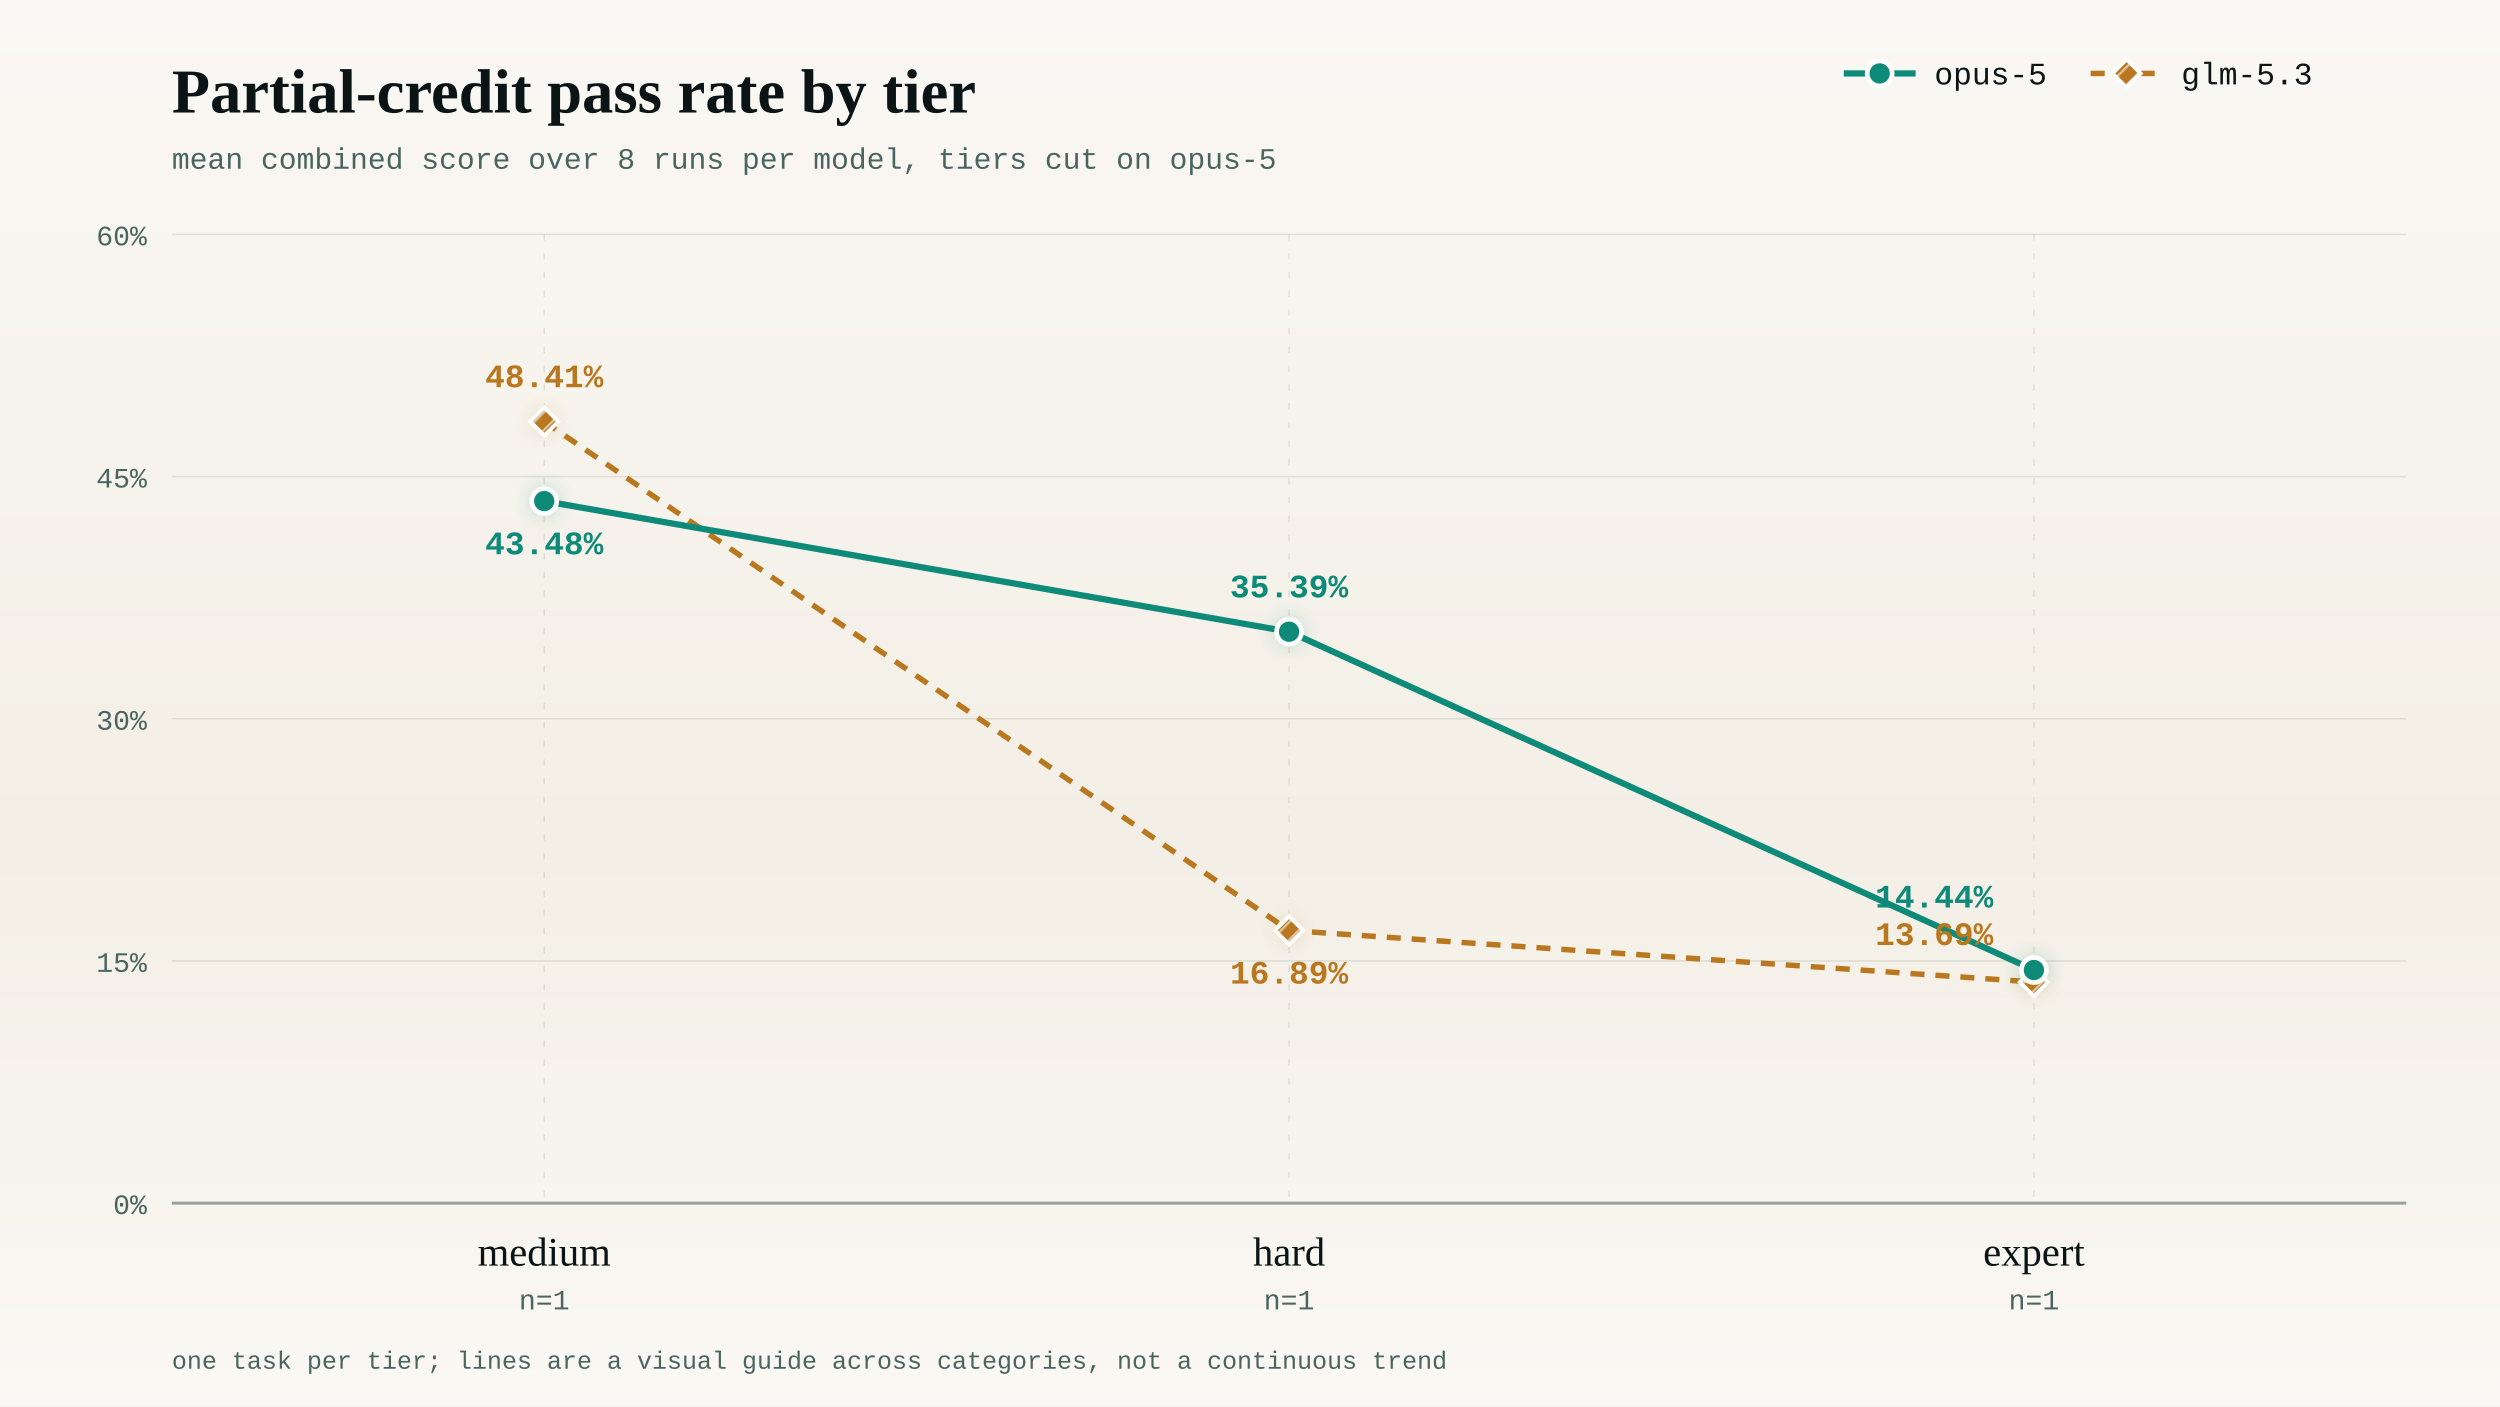
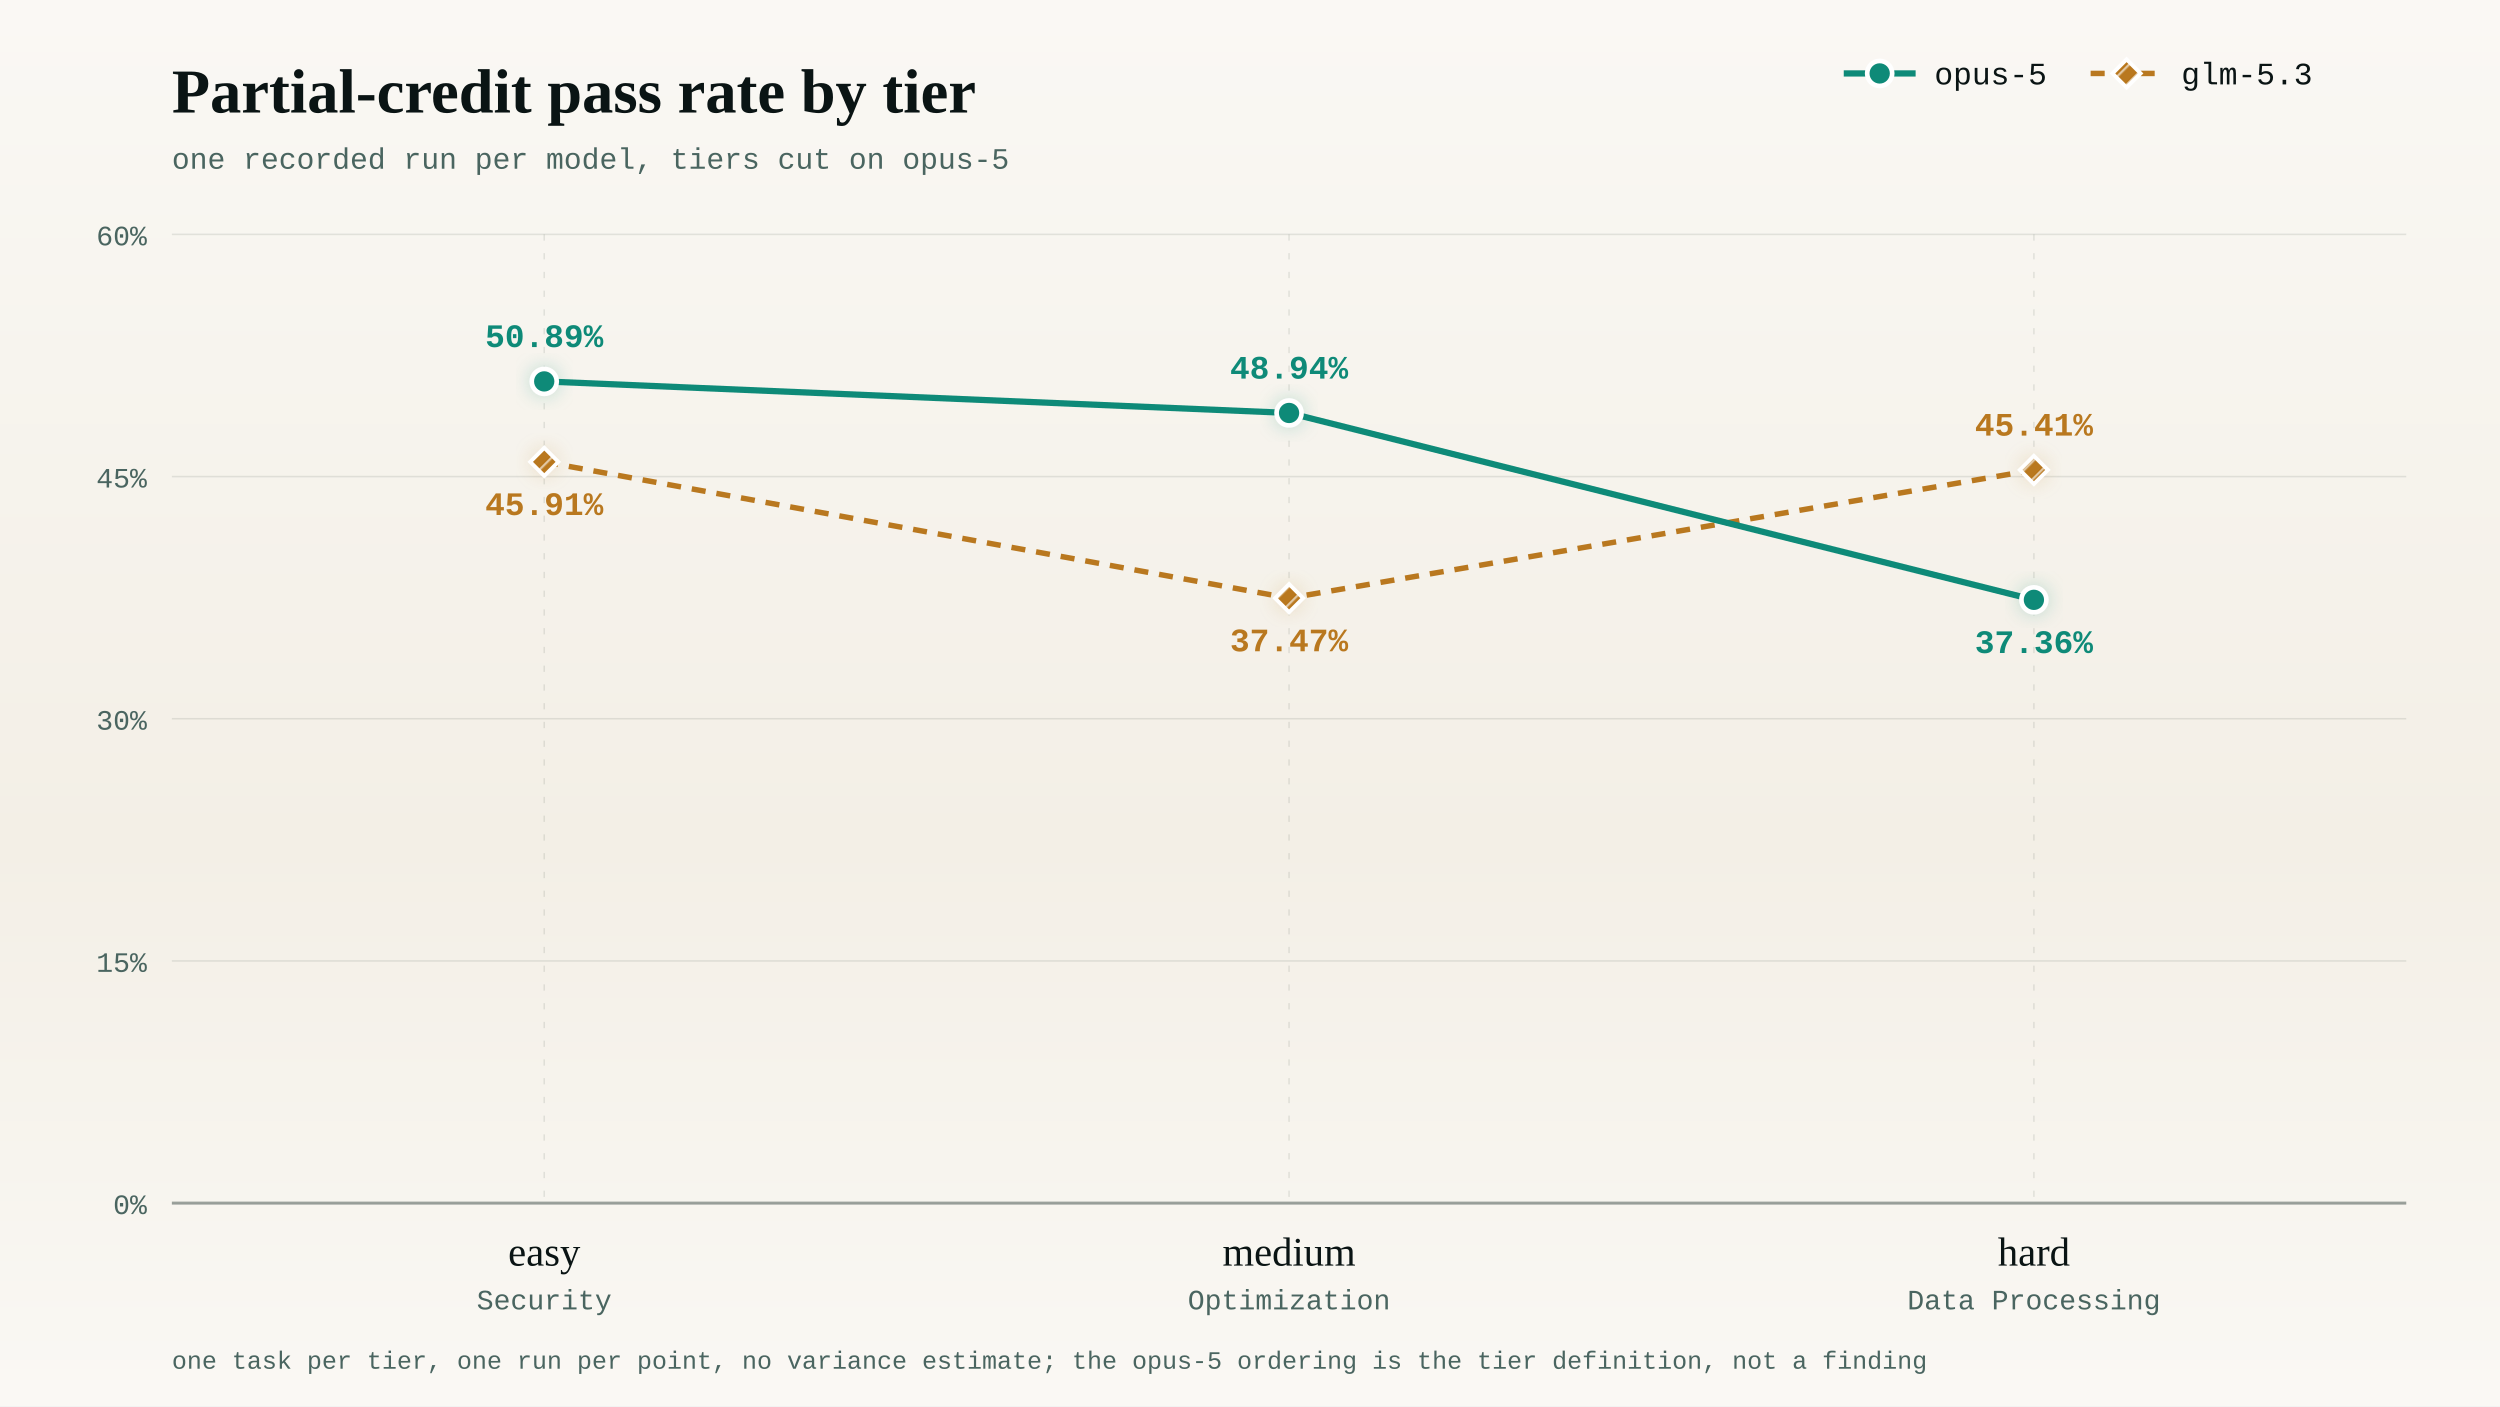
- <svg xmlns="http://www.w3.org/2000/svg" viewBox="0 0 1600 900" width="1600" height="900" role="img" aria-label="Partial-credit pass rate by tier. mean combined score over 8 runs per model, tiers cut on opus-5">
+ <svg xmlns="http://www.w3.org/2000/svg" viewBox="0 0 1600 900" width="1600" height="900" role="img" aria-label="Partial-credit pass rate by tier. one recorded run per model, tiers cut on opus-5">
  <defs>
    <linearGradient id="bg" x1="0" y1="0" x2="0" y2="1">
      <stop offset="0%" stop-color="#faf8f4" />
      <stop offset="60%" stop-color="#f3efe6" />
      <stop offset="100%" stop-color="#faf8f4" />
    </linearGradient>
    <pattern id="hatch" width="8" height="8" patternUnits="userSpaceOnUse" patternTransform="rotate(45)">
      <rect width="8" height="8" fill="#b9781f" />
      <line x1="0" y1="0" x2="0" y2="8" stroke="rgba(255,255,255,0.55)" stroke-width="3" />
    </pattern>
    <filter id="glow" x="-50%" y="-50%" width="200%" height="200%">
      <feGaussianBlur stdDeviation="6" />
    </filter>
  </defs>
  <rect width="1600" height="900" fill="url(#bg)" />
  <text x="110" y="72" font-family="Georgia, 'Iowan Old Style', 'Times New Roman', ui-serif, serif" font-size="40" font-weight="bold" fill="#0a1414">Partial-credit pass rate by tier</text>
-   <text x="110" y="108" font-family="'JetBrains Mono','SF Mono','Berkeley Mono',ui-monospace,'Courier New',monospace" font-size="19" fill="#4a6560">mean combined score over 8 runs per model, tiers cut on opus-5</text>
+   <text x="110" y="108" font-family="'JetBrains Mono','SF Mono','Berkeley Mono',ui-monospace,'Courier New',monospace" font-size="19" fill="#4a6560">one recorded run per model, tiers cut on opus-5</text>
  <line x1="1180" y1="47" x2="1226" y2="47" stroke="#0e8a78" stroke-width="4" />
  <circle cx="1203" cy="47" r="8" fill="#0e8a78" stroke="#ffffff" stroke-width="3" />
  <text x="1238" y="54" font-family="'JetBrains Mono','SF Mono','Berkeley Mono',ui-monospace,'Courier New',monospace" font-size="20" fill="#0a1414">opus-5</text>
  <line x1="1338" y1="47" x2="1384" y2="47" stroke="#b9781f" stroke-width="3.5" stroke-dasharray="9 7" />
  <polygon points="1361,38 1370,47 1361,56 1352,47" fill="url(#hatch)" stroke="#ffffff" stroke-width="2.5" />
  <text x="1396" y="54" font-family="'JetBrains Mono','SF Mono','Berkeley Mono',ui-monospace,'Courier New',monospace" font-size="20" fill="#0a1414">glm-5.3</text>
  <line x1="110" y1="770.0" x2="1540" y2="770.0" stroke="rgba(10,30,28,0.10)" stroke-width="1" />
  <text x="94" y="777.0" text-anchor="end" font-family="'JetBrains Mono','SF Mono','Berkeley Mono',ui-monospace,'Courier New',monospace" font-size="18" fill="#4a6560">0%</text>
  <line x1="110" y1="615.0" x2="1540" y2="615.0" stroke="rgba(10,30,28,0.10)" stroke-width="1" />
  <text x="94" y="622.0" text-anchor="end" font-family="'JetBrains Mono','SF Mono','Berkeley Mono',ui-monospace,'Courier New',monospace" font-size="18" fill="#4a6560">15%</text>
  <line x1="110" y1="460.0" x2="1540" y2="460.0" stroke="rgba(10,30,28,0.10)" stroke-width="1" />
  <text x="94" y="467.0" text-anchor="end" font-family="'JetBrains Mono','SF Mono','Berkeley Mono',ui-monospace,'Courier New',monospace" font-size="18" fill="#4a6560">30%</text>
  <line x1="110" y1="305.0" x2="1540" y2="305.0" stroke="rgba(10,30,28,0.10)" stroke-width="1" />
  <text x="94" y="312.0" text-anchor="end" font-family="'JetBrains Mono','SF Mono','Berkeley Mono',ui-monospace,'Courier New',monospace" font-size="18" fill="#4a6560">45%</text>
  <line x1="110" y1="150.0" x2="1540" y2="150.0" stroke="rgba(10,30,28,0.10)" stroke-width="1" />
  <text x="94" y="157.0" text-anchor="end" font-family="'JetBrains Mono','SF Mono','Berkeley Mono',ui-monospace,'Courier New',monospace" font-size="18" fill="#4a6560">60%</text>
  <line x1="110" y1="770.0" x2="1540" y2="770.0" stroke="rgba(10,30,28,0.35)" stroke-width="2" />
  <line x1="348.3" y1="150" x2="348.3" y2="770" stroke="rgba(10,30,28,0.10)" stroke-width="1" stroke-dasharray="4 8" />
  <line x1="825.0" y1="150" x2="825.0" y2="770" stroke="rgba(10,30,28,0.10)" stroke-width="1" stroke-dasharray="4 8" />
  <line x1="1301.7" y1="150" x2="1301.7" y2="770" stroke="rgba(10,30,28,0.10)" stroke-width="1" stroke-dasharray="4 8" />
-   <polyline points="348.3,269.8 825.0,595.5 1301.7,628.5" fill="none" stroke="#b9781f" stroke-width="3.5" stroke-dasharray="9 7" />
-   <polyline points="348.3,320.7 825.0,404.3 1301.7,620.8" fill="none" stroke="#0e8a78" stroke-width="4" />
-   <circle cx="348.3" cy="320.7" r="9" fill="#0e8a78" opacity="0.28" filter="url(#glow)" />
-   <polygon points="348.333,260.763 357.333,269.763 348.333,278.763 339.333,269.763" fill="#b9781f" opacity="0.28" filter="url(#glow)" />
-   <polygon points="348.333,260.763 357.333,269.763 348.333,278.763 339.333,269.763" fill="url(#hatch)" stroke="#ffffff" stroke-width="2.5" />
-   <circle cx="348.3" cy="320.7" r="8" fill="#0e8a78" stroke="#ffffff" stroke-width="3" />
-   <text x="348.3" y="354.7" text-anchor="middle" font-family="'JetBrains Mono','SF Mono','Berkeley Mono',ui-monospace,'Courier New',monospace" font-size="21" font-weight="bold" fill="#0e8a78">43.48%</text>
-   <text x="348.3" y="247.8" text-anchor="middle" font-family="'JetBrains Mono','SF Mono','Berkeley Mono',ui-monospace,'Courier New',monospace" font-size="21" font-weight="bold" fill="#b9781f">48.41%</text>
-   <text x="348.3" y="810" text-anchor="middle" font-family="Georgia, 'Iowan Old Style', 'Times New Roman', ui-serif, serif" font-size="26" fill="#0a1414">medium</text>
-   <text x="348.3" y="838" text-anchor="middle" font-family="'JetBrains Mono','SF Mono','Berkeley Mono',ui-monospace,'Courier New',monospace" font-size="18" fill="#4a6560">n=1</text>
-   <circle cx="825.0" cy="404.3" r="9" fill="#0e8a78" opacity="0.28" filter="url(#glow)" />
-   <polygon points="825.0,586.47 834.0,595.47 825.0,604.47 816.0,595.47" fill="#b9781f" opacity="0.28" filter="url(#glow)" />
-   <polygon points="825.0,586.47 834.0,595.47 825.0,604.47 816.0,595.47" fill="url(#hatch)" stroke="#ffffff" stroke-width="2.5" />
-   <circle cx="825.0" cy="404.3" r="8" fill="#0e8a78" stroke="#ffffff" stroke-width="3" />
-   <text x="825.0" y="382.3" text-anchor="middle" font-family="'JetBrains Mono','SF Mono','Berkeley Mono',ui-monospace,'Courier New',monospace" font-size="21" font-weight="bold" fill="#0e8a78">35.39%</text>
-   <text x="825.0" y="629.5" text-anchor="middle" font-family="'JetBrains Mono','SF Mono','Berkeley Mono',ui-monospace,'Courier New',monospace" font-size="21" font-weight="bold" fill="#b9781f">16.89%</text>
-   <text x="825.0" y="810" text-anchor="middle" font-family="Georgia, 'Iowan Old Style', 'Times New Roman', ui-serif, serif" font-size="26" fill="#0a1414">hard</text>
-   <text x="825.0" y="838" text-anchor="middle" font-family="'JetBrains Mono','SF Mono','Berkeley Mono',ui-monospace,'Courier New',monospace" font-size="18" fill="#4a6560">n=1</text>
-   <circle cx="1301.7" cy="620.8" r="9" fill="#0e8a78" opacity="0.28" filter="url(#glow)" />
-   <polygon points="1301.667,619.537 1310.667,628.537 1301.667,637.537 1292.667,628.537" fill="#b9781f" opacity="0.28" filter="url(#glow)" />
-   <polygon points="1301.667,619.537 1310.667,628.537 1301.667,637.537 1292.667,628.537" fill="url(#hatch)" stroke="#ffffff" stroke-width="2.5" />
-   <circle cx="1301.7" cy="620.8" r="8" fill="#0e8a78" stroke="#ffffff" stroke-width="3" />
-   <text x="1275.7" y="580.8" text-anchor="end" font-family="'JetBrains Mono','SF Mono','Berkeley Mono',ui-monospace,'Courier New',monospace" font-size="21" font-weight="bold" fill="#0e8a78">14.44%</text>
-   <text x="1275.7" y="604.8" text-anchor="end" font-family="'JetBrains Mono','SF Mono','Berkeley Mono',ui-monospace,'Courier New',monospace" font-size="21" font-weight="bold" fill="#b9781f">13.69%</text>
-   <text x="1301.7" y="810" text-anchor="middle" font-family="Georgia, 'Iowan Old Style', 'Times New Roman', ui-serif, serif" font-size="26" fill="#0a1414">expert</text>
-   <text x="1301.7" y="838" text-anchor="middle" font-family="'JetBrains Mono','SF Mono','Berkeley Mono',ui-monospace,'Courier New',monospace" font-size="18" fill="#4a6560">n=1</text>
-   <text x="110" y="876" font-family="'JetBrains Mono','SF Mono','Berkeley Mono',ui-monospace,'Courier New',monospace" font-size="16" fill="#4a6560">one task per tier; lines are a visual guide across categories, not a continuous trend</text>
+   <polyline points="348.3,295.6 825.0,382.8 1301.7,300.8" fill="none" stroke="#b9781f" stroke-width="3.5" stroke-dasharray="9 7" />
+   <polyline points="348.3,244.1 825.0,264.3 1301.7,383.9" fill="none" stroke="#0e8a78" stroke-width="4" />
+   <circle cx="348.3" cy="244.1" r="9" fill="#0e8a78" opacity="0.28" filter="url(#glow)" />
+   <polygon points="348.333,286.597 357.333,295.597 348.333,304.597 339.333,295.597" fill="#b9781f" opacity="0.28" filter="url(#glow)" />
+   <polygon points="348.333,286.597 357.333,295.597 348.333,304.597 339.333,295.597" fill="url(#hatch)" stroke="#ffffff" stroke-width="2.5" />
+   <circle cx="348.3" cy="244.1" r="8" fill="#0e8a78" stroke="#ffffff" stroke-width="3" />
+   <text x="348.3" y="222.1" text-anchor="middle" font-family="'JetBrains Mono','SF Mono','Berkeley Mono',ui-monospace,'Courier New',monospace" font-size="21" font-weight="bold" fill="#0e8a78">50.89%</text>
+   <text x="348.3" y="329.6" text-anchor="middle" font-family="'JetBrains Mono','SF Mono','Berkeley Mono',ui-monospace,'Courier New',monospace" font-size="21" font-weight="bold" fill="#b9781f">45.91%</text>
+   <text x="348.3" y="810" text-anchor="middle" font-family="Georgia, 'Iowan Old Style', 'Times New Roman', ui-serif, serif" font-size="26" fill="#0a1414">easy</text>
+   <text x="348.3" y="838" text-anchor="middle" font-family="'JetBrains Mono','SF Mono','Berkeley Mono',ui-monospace,'Courier New',monospace" font-size="18" fill="#4a6560">Security</text>
+   <circle cx="825.0" cy="264.3" r="9" fill="#0e8a78" opacity="0.28" filter="url(#glow)" />
+   <polygon points="825.0,373.81 834.0,382.81 825.0,391.81 816.0,382.81" fill="#b9781f" opacity="0.28" filter="url(#glow)" />
+   <polygon points="825.0,373.81 834.0,382.81 825.0,391.81 816.0,382.81" fill="url(#hatch)" stroke="#ffffff" stroke-width="2.5" />
+   <circle cx="825.0" cy="264.3" r="8" fill="#0e8a78" stroke="#ffffff" stroke-width="3" />
+   <text x="825.0" y="242.3" text-anchor="middle" font-family="'JetBrains Mono','SF Mono','Berkeley Mono',ui-monospace,'Courier New',monospace" font-size="21" font-weight="bold" fill="#0e8a78">48.94%</text>
+   <text x="825.0" y="416.8" text-anchor="middle" font-family="'JetBrains Mono','SF Mono','Berkeley Mono',ui-monospace,'Courier New',monospace" font-size="21" font-weight="bold" fill="#b9781f">37.47%</text>
+   <text x="825.0" y="810" text-anchor="middle" font-family="Georgia, 'Iowan Old Style', 'Times New Roman', ui-serif, serif" font-size="26" fill="#0a1414">medium</text>
+   <text x="825.0" y="838" text-anchor="middle" font-family="'JetBrains Mono','SF Mono','Berkeley Mono',ui-monospace,'Courier New',monospace" font-size="18" fill="#4a6560">Optimization</text>
+   <circle cx="1301.7" cy="383.9" r="9" fill="#0e8a78" opacity="0.28" filter="url(#glow)" />
+   <polygon points="1301.667,291.763 1310.667,300.763 1301.667,309.763 1292.667,300.763" fill="#b9781f" opacity="0.28" filter="url(#glow)" />
+   <polygon points="1301.667,291.763 1310.667,300.763 1301.667,309.763 1292.667,300.763" fill="url(#hatch)" stroke="#ffffff" stroke-width="2.5" />
+   <circle cx="1301.7" cy="383.9" r="8" fill="#0e8a78" stroke="#ffffff" stroke-width="3" />
+   <text x="1301.7" y="417.9" text-anchor="middle" font-family="'JetBrains Mono','SF Mono','Berkeley Mono',ui-monospace,'Courier New',monospace" font-size="21" font-weight="bold" fill="#0e8a78">37.36%</text>
+   <text x="1301.7" y="278.8" text-anchor="middle" font-family="'JetBrains Mono','SF Mono','Berkeley Mono',ui-monospace,'Courier New',monospace" font-size="21" font-weight="bold" fill="#b9781f">45.41%</text>
+   <text x="1301.7" y="810" text-anchor="middle" font-family="Georgia, 'Iowan Old Style', 'Times New Roman', ui-serif, serif" font-size="26" fill="#0a1414">hard</text>
+   <text x="1301.7" y="838" text-anchor="middle" font-family="'JetBrains Mono','SF Mono','Berkeley Mono',ui-monospace,'Courier New',monospace" font-size="18" fill="#4a6560">Data Processing</text>
+   <text x="110" y="876" font-family="'JetBrains Mono','SF Mono','Berkeley Mono',ui-monospace,'Courier New',monospace" font-size="16" fill="#4a6560">one task per tier, one run per point, no variance estimate; the opus-5 ordering is the tier definition, not a finding</text>
</svg>
